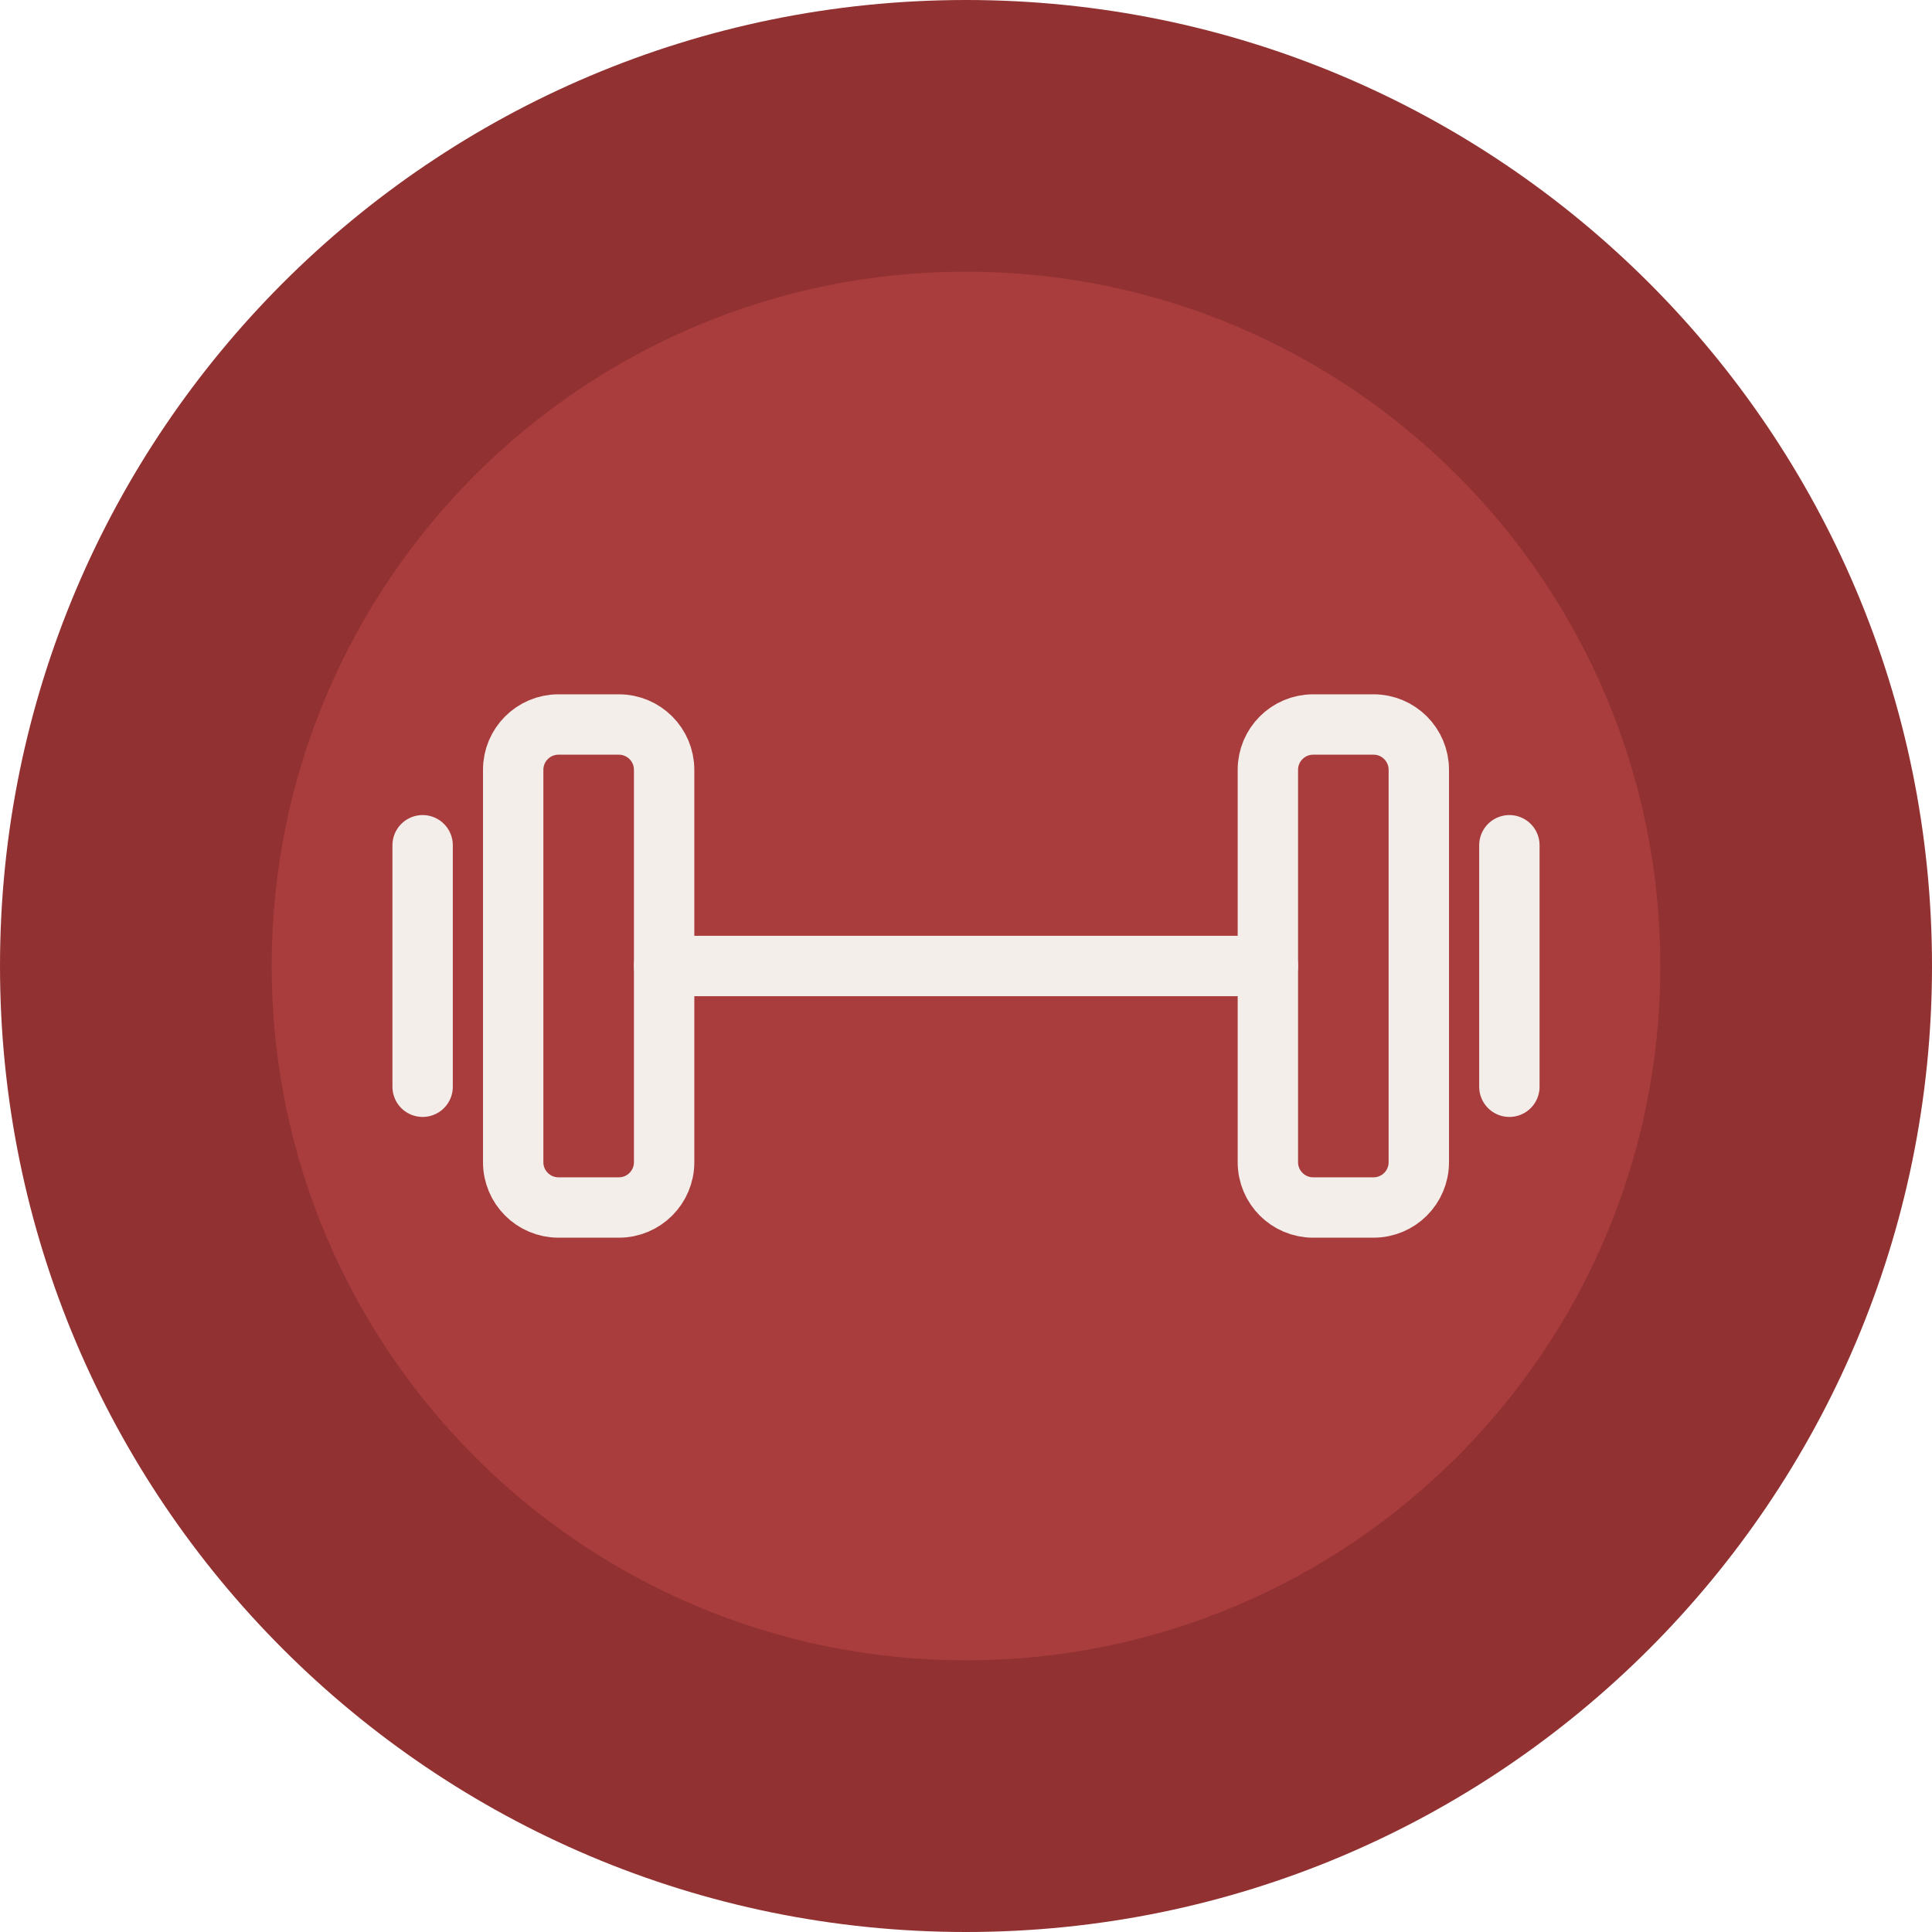
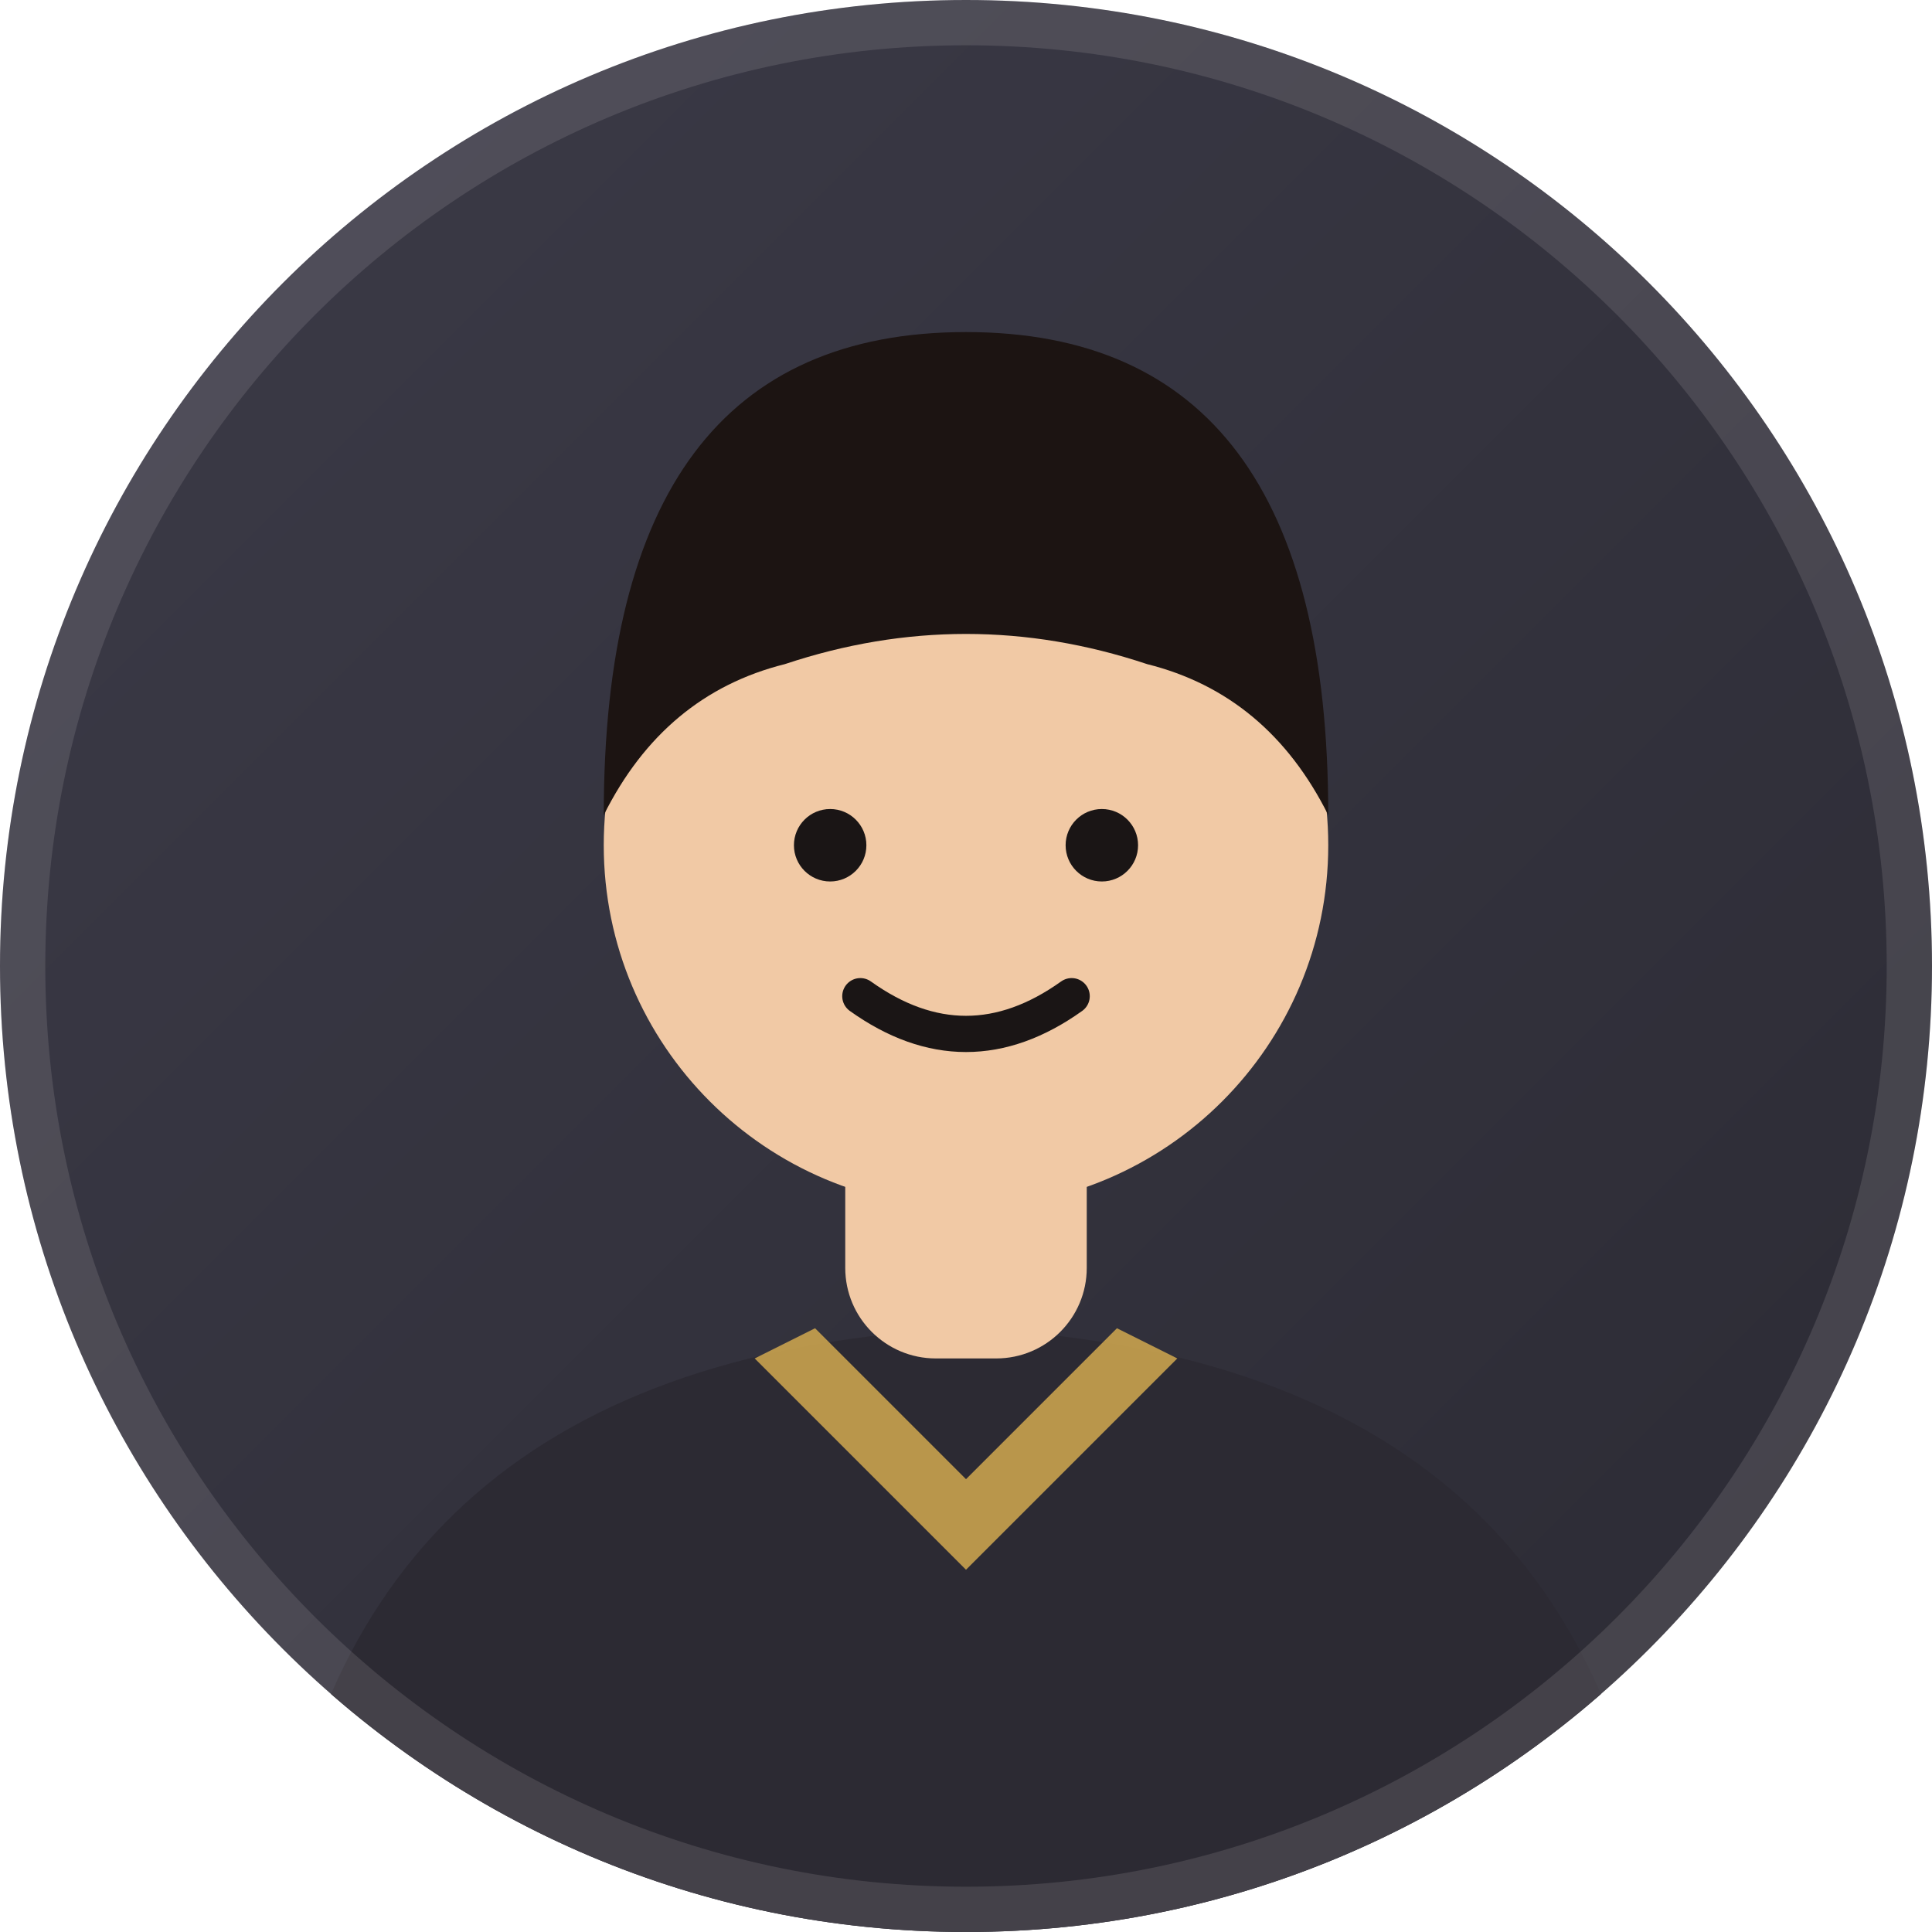
- <svg xmlns="http://www.w3.org/2000/svg" width="128" height="128" viewBox="0 0 128 128">
-   <circle cx="64" cy="64" r="64" fill="#923131" />
-   <circle cx="64" cy="64" r="46" fill="#A93D3D" />
-   <g fill="none" stroke="#F3EEEA" stroke-width="4" stroke-linecap="round" stroke-linejoin="round">
-     <path d="M44 64H84M28 56V72M100 56V72" />
-     <rect x="34" y="48" width="10" height="32" rx="3" />
-     <rect x="84" y="48" width="10" height="32" rx="3" />
+ <svg xmlns="http://www.w3.org/2000/svg" viewBox="0 0 128 128">
+   <defs>
+     <clipPath id="k1">
+       <circle cx="64" cy="64" r="64" />
+     </clipPath>
+     <linearGradient id="g1" x1="0" y1="0" x2="1" y2="1">
+       <stop offset="0" stop-color="#3C3B48" />
+       <stop offset="1" stop-color="#2B2A33" />
+     </linearGradient>
+   </defs>
+   <circle cx="64" cy="64" r="64" fill="url(#g1)" />
+   <g clip-path="url(#k1)">
+     <path d="M18 128 Q22 90 64 88 Q106 90 110 128 Z" fill="#2C2A33" />
+     <path d="M50 90 L64 104 L78 90 L74 88 L64 98 L54 88 Z" fill="#C9A24E" opacity="0.9" />
+     <rect x="56" y="70" width="16" height="20" rx="6" fill="#F1C9A5" />
+     <circle cx="64" cy="56" r="24" fill="#F1C9A5" />
+     <path d="M40 54 Q40 22 64 22 Q88 22 88 54 Q84 46 76 44 Q64 40 52 44 Q44 46 40 54 Z" fill="#1C1412" />
+     <circle cx="55" cy="56" r="2.4" fill="#1A1515" />
+     <circle cx="73" cy="56" r="2.4" fill="#1A1515" />
+     <path d="M57 66 Q64 71 71 66" stroke="#1A1515" stroke-width="2.4" fill="none" stroke-linecap="round" />
+     <circle cx="64" cy="64" r="62.5" fill="none" stroke="#F3EEEA" stroke-opacity="0.12" stroke-width="3" />
  </g>
</svg>
